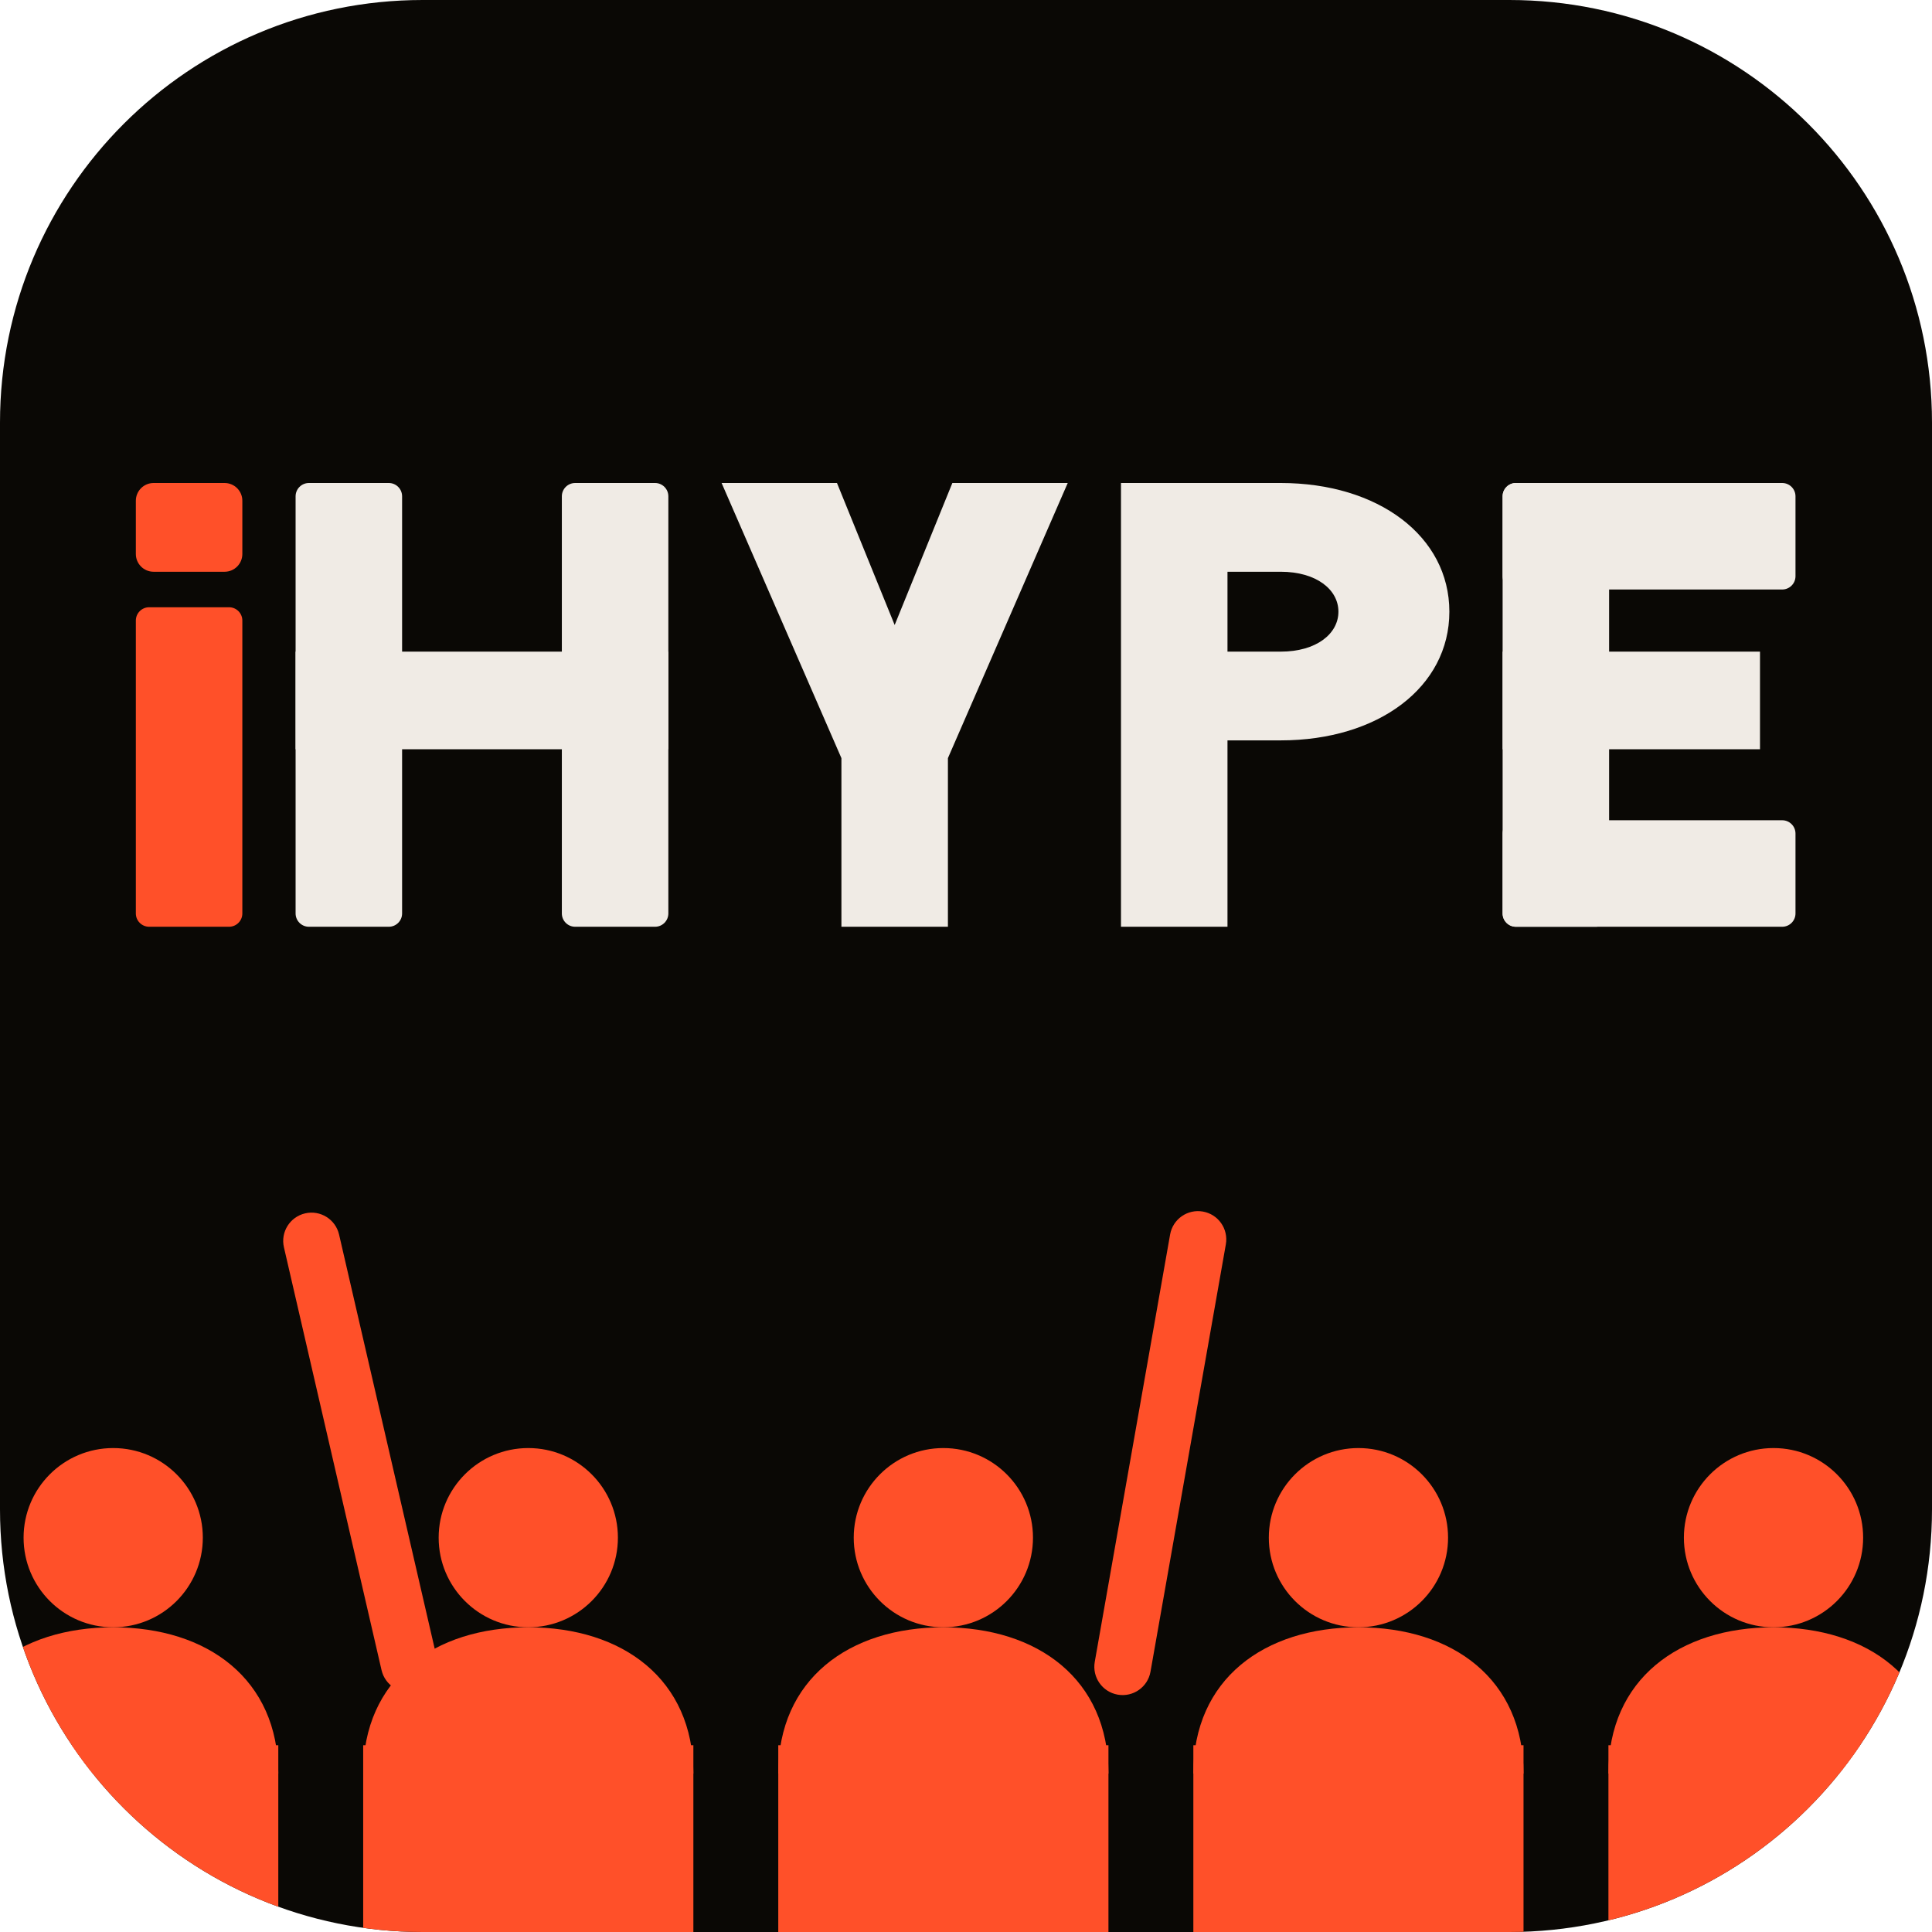
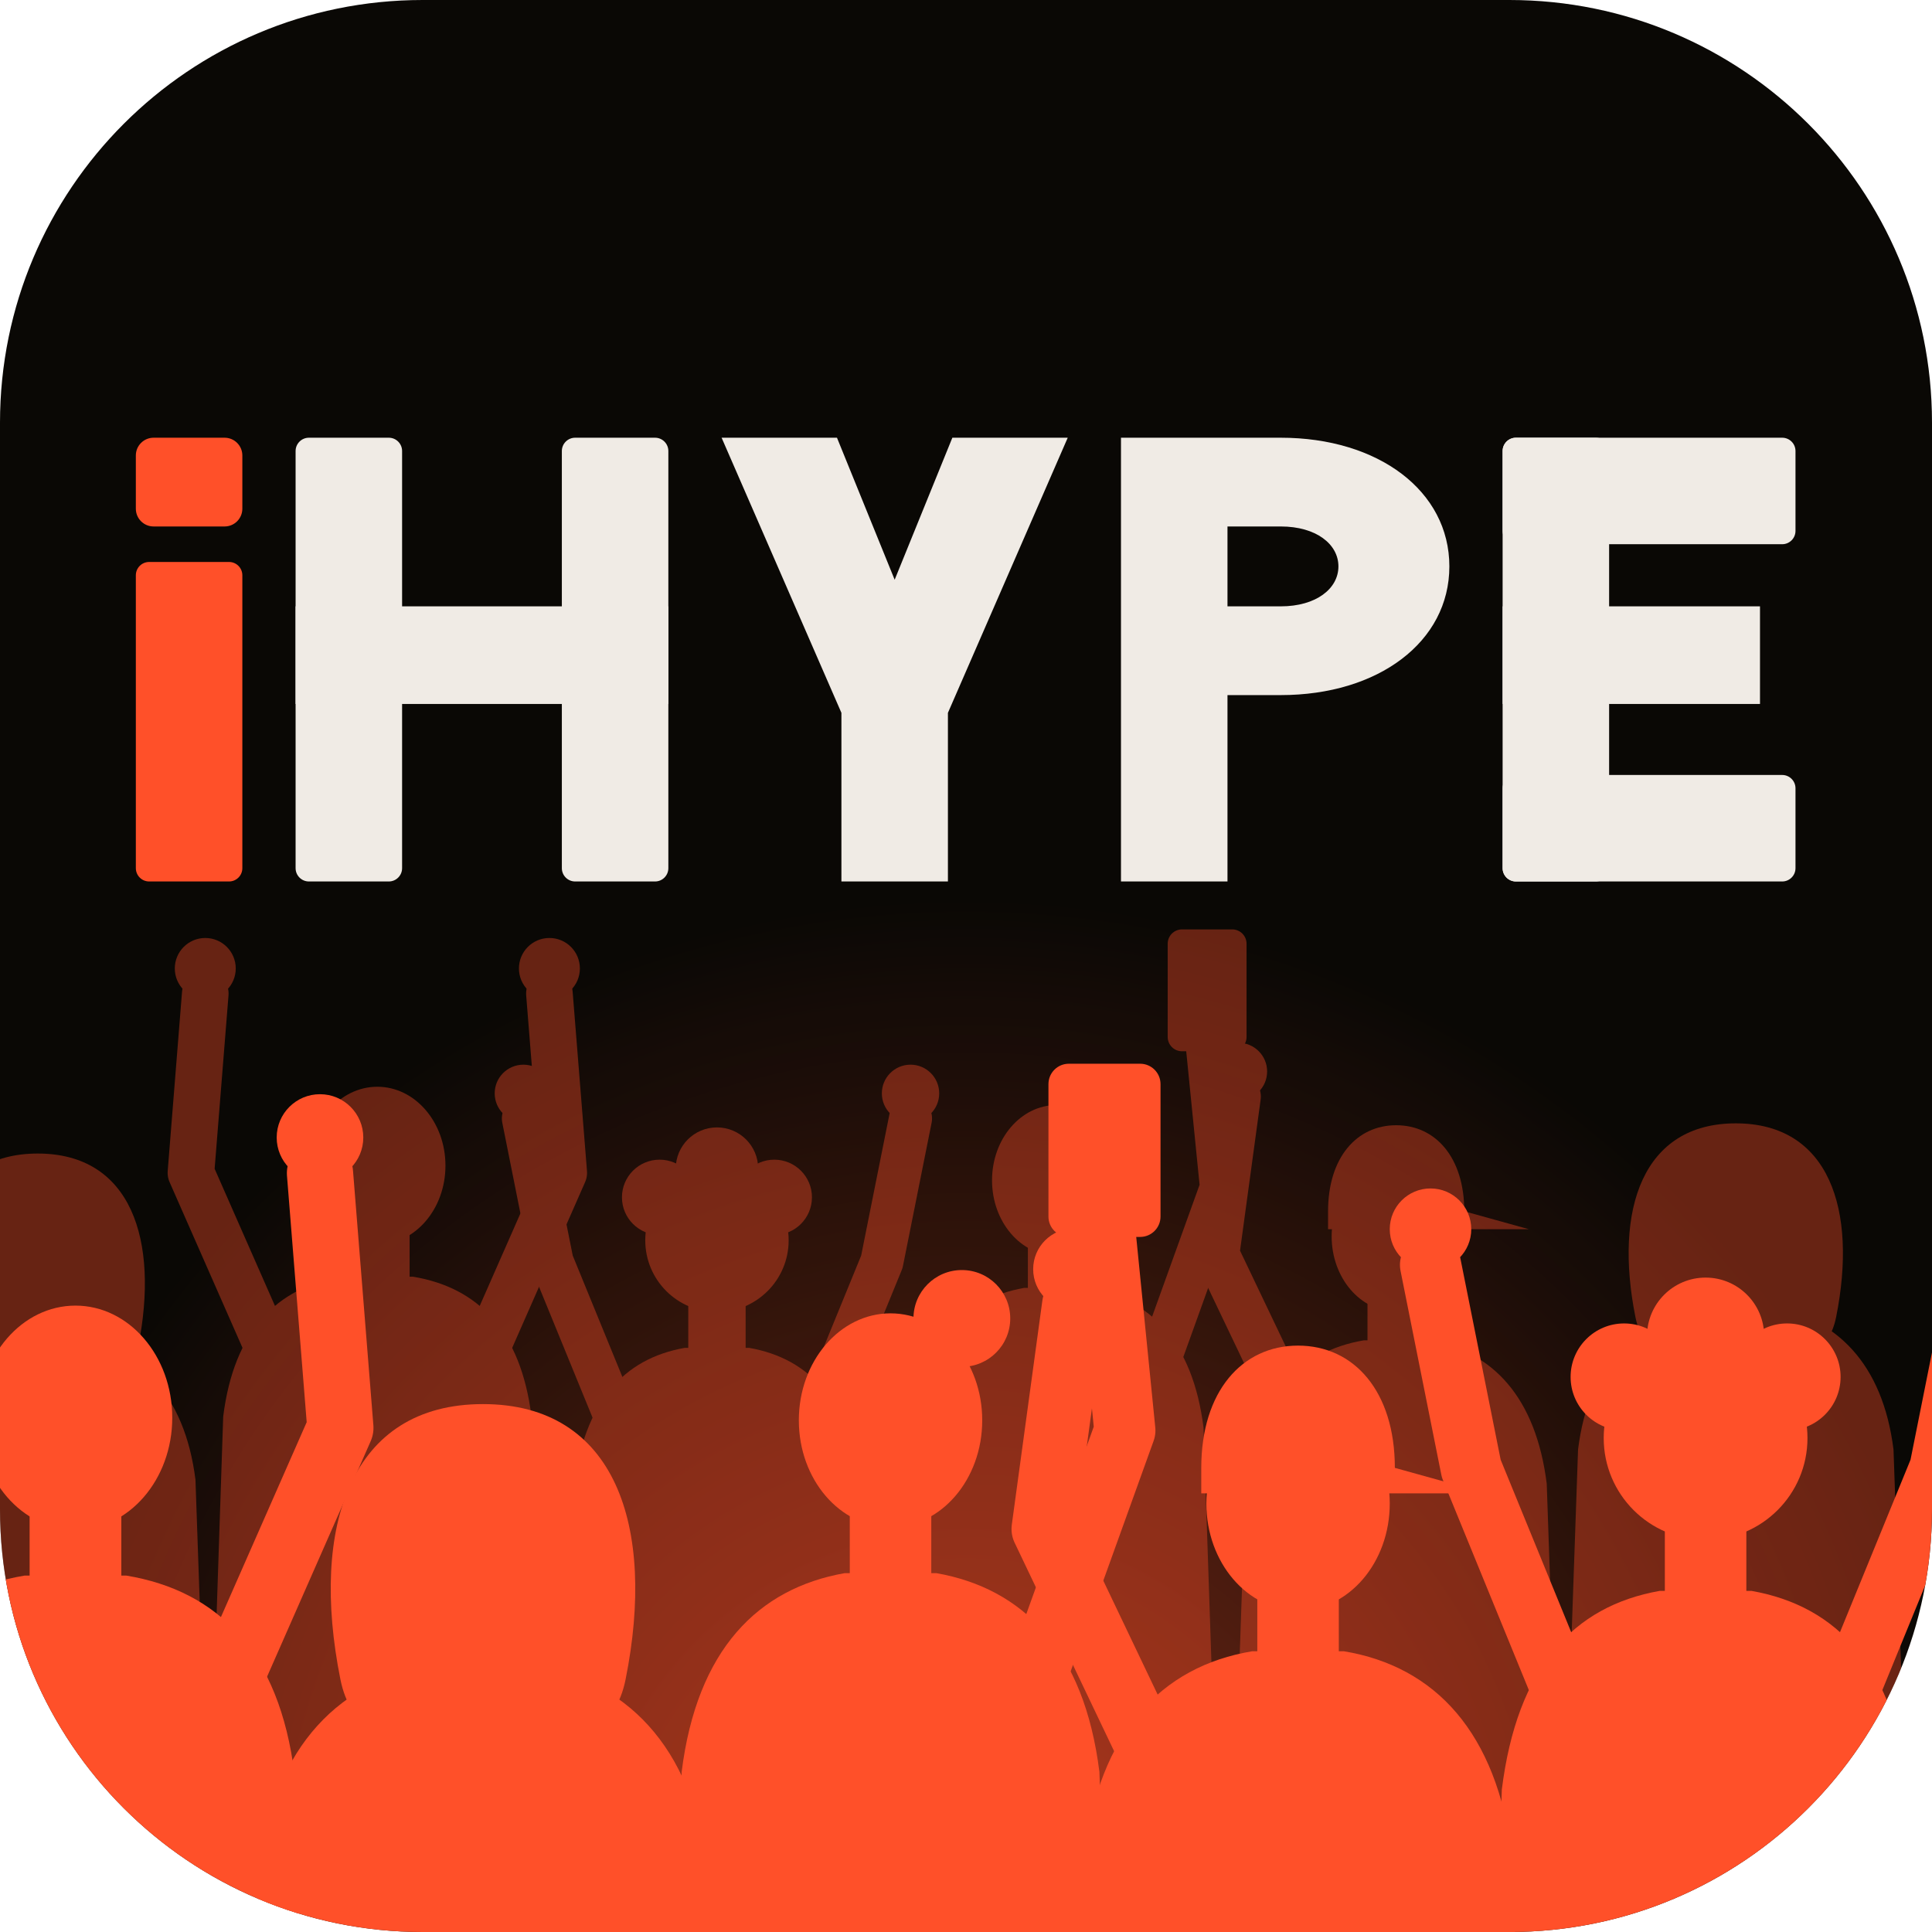
<svg xmlns="http://www.w3.org/2000/svg" viewBox="0 0 512 512" role="img" aria-labelledby="ihype-fav-title">
  <defs>
+     <radialGradient id="ihype-f-stage" cx="256" cy="506" r="268" gradientUnits="userSpaceOnUse">
+       <stop offset="0" stop-color="#ff5029" stop-opacity=".45" />
+       <stop offset="1" stop-color="#ff5029" stop-opacity="0" />
+     </radialGradient>
    <clipPath id="ihype-f-clip">
      <rect class="ihype-tile-shape" width="512" height="512" rx="112" />
    </clipPath>
-     <g id="ihype-f-fan">
-       <path d="M-35 0c0-20 15-31 35-31s35 11 35 31z" />
-       <circle cx="0" cy="-50" r="19" />
-       <rect x="-35" y="-6" width="70" height="200" />
+     <g id="ihype-f-p1">
+       <ellipse cx="0" cy="22" rx="19" ry="22" />
+       <path d="M-9 36h18v20h-18z" />
+       <path d="M-10 53C-28 56-40 68-43 92l-4 120h94l-4-120c-3-24-15-36-33-39z" />
+       <path d="M-30 74-52 24-48-26" stroke-width="13" fill="none" stroke-linecap="round" stroke-linejoin="round" />
+       <circle cx="-48" cy="-33" r="8.5" />
+       <path d="M30 74 52 24 48-26" stroke-width="13" fill="none" stroke-linecap="round" stroke-linejoin="round" />
+       <circle cx="48" cy="-33" r="8.5" />
+     </g>
+     <g id="ihype-f-p2">
+       <ellipse cx="0" cy="24" rx="18" ry="21" />
+       <circle cx="14" cy="4" r="9.5" />
+       <path d="M-8 38h16v19h-16z" />
+       <path d="M-9 54C-26 57-38 69-41 93l-4 119h90l-4-119c-3-24-15-36-32-39z" />
+       <path d="M28 76 46 26 42-14" stroke-width="12" fill="none" stroke-linecap="round" stroke-linejoin="round" />
+       <rect x="31" y="-46" width="22" height="34" rx="4" />
+     </g>
+     <g id="ihype-f-p3">
+       <path d="M-28 60c-6-30 2-54 28-54s34 24 28 54c-2 10-9 12-16 12h-24c-7 0-14-2-16-12z" />
+       <ellipse cx="0" cy="28" rx="17" ry="20" />
+       <path d="M-8 42h16v18h-16z" />
+       <path d="M-9 57C-28 60-41 73-44 97l-4 115h96l-4-115c-3-24-16-37-35-40z" />
+     </g>
+     <g id="ihype-f-p4">
+       <ellipse cx="0" cy="27" rx="18" ry="21" />
+       <path d="M-19 20C-19 5-11-4 0-4s19 9 19 24l18 5H-19z" />
+       <path d="M-8 40h16v19h-16z" />
+       <path d="M-9 56C-27 59-39 72-42 96l-4 116h92l-4-116c-3-24-15-37-33-40z" />
+       <path d="M-29 76-50 32-44-12" stroke-width="12.5" fill="none" stroke-linecap="round" stroke-linejoin="round" />
+       <circle cx="-44" cy="-19" r="8" />
+     </g>
+     <g id="ihype-f-p5">
+       <circle cx="0" cy="26" r="20" />
+       <circle cx="-16" cy="14" r="10.5" />
+       <circle cx="16" cy="14" r="10.5" />
+       <circle cx="0" cy="6" r="11.5" />
+       <path d="M-8 42h16v18h-16z" />
+       <path d="M-9 56C-26 59-37 71-40 95l-4 117h88l-4-117c-3-24-14-36-31-39z" />
+       <path d="M-28 76-46 32-54-8" stroke-width="12" fill="none" stroke-linecap="round" stroke-linejoin="round" />
+       <circle cx="-54" cy="-15" r="8" />
+       <path d="M28 76 46 32 54-8" stroke-width="12" fill="none" stroke-linecap="round" stroke-linejoin="round" />
+       <circle cx="54" cy="-15" r="8" />
    </g>
  </defs>
  <g clip-path="url(#ihype-f-clip)">
    <rect width="512" height="512" fill="#0a0805" />
-     <g fill="#ff5029">
-       <use href="#ihype-f-fan" transform="translate(30 470) scale(1.25)" />
-       <use href="#ihype-f-fan" transform="translate(140 470) scale(1.25)" />
-       <use href="#ihype-f-fan" transform="translate(250 470) scale(1.25)" />
-       <use href="#ihype-f-fan" transform="translate(360 470) scale(1.25)" />
-       <use href="#ihype-f-fan" transform="translate(470 470) scale(1.25)" />
-       <rect x="88" y="320" width="15" height="130" rx="7.5" transform="rotate(-13 95 385)" />
-       <rect x="300" y="320" width="15" height="130" rx="7.5" transform="rotate(10 307 385)" />
+     <rect width="512" height="512" fill="url(#ihype-f-stage)" />
+     <g fill="#ff5029" stroke="#ff5029" stroke-width="0" opacity=".38">
+       <use href="#ihype-f-p3" transform="translate(10 300) scale(.95)" />
+       <use href="#ihype-f-p1" transform="translate(100 288) scale(.95)" />
+       <use href="#ihype-f-p5" transform="translate(190 304) scale(.95)" />
+       <use href="#ihype-f-p2" transform="translate(280 290) scale(.95)" />
+       <use href="#ihype-f-p4" transform="translate(370 302) scale(.95)" />
+       <use href="#ihype-f-p3" transform="translate(460 292) scale(.95)" />
    </g>
-     <g transform="translate(36 128) scale(1.176)">
+     <g fill="#ff5029" stroke="#ff5029" stroke-width="0">
+       <use href="#ihype-f-p1" transform="translate(20 346) scale(1.35)" />
+       <use href="#ihype-f-p3" transform="translate(128 364) scale(1.35)" />
+       <use href="#ihype-f-p2" transform="translate(236 344) scale(1.35)" />
+       <use href="#ihype-f-p4" transform="translate(344 362) scale(1.35)" />
+       <use href="#ihype-f-p5" transform="translate(452 346) scale(1.35)" />
+     </g>
+     <g transform="translate(36 116) scale(1.176)">
      <g fill="#ff5029">
        <rect width="24" height="20" rx="4" />
        <rect y="28" width="24" height="72" rx="3" />
      </g>
      <g fill="#f0ebe5">
        <rect x="36" width="24" height="100" rx="3" />
        <rect x="96" width="24" height="100" rx="3" />
        <rect x="36" y="38" width="84" height="22" />
        <path d="M132 0h26l13 32 13-32h26l-27 62v38h-24v-38z" />
        <path fill-rule="evenodd" d="M222 0h36c22 0 38 12 38 29s-16 29-38 29h-12v42h-24zm24 20v18h12c8 0 13-4 13-9s-5-9-13-9z" />
        <rect x="308" width="24" height="100" rx="3" />
        <rect x="308" width="66" height="24" rx="3" />
        <rect x="308" y="38" width="58" height="22" />
        <rect x="308" y="76" width="66" height="24" rx="3" />
      </g>
    </g>
  </g>
</svg>
